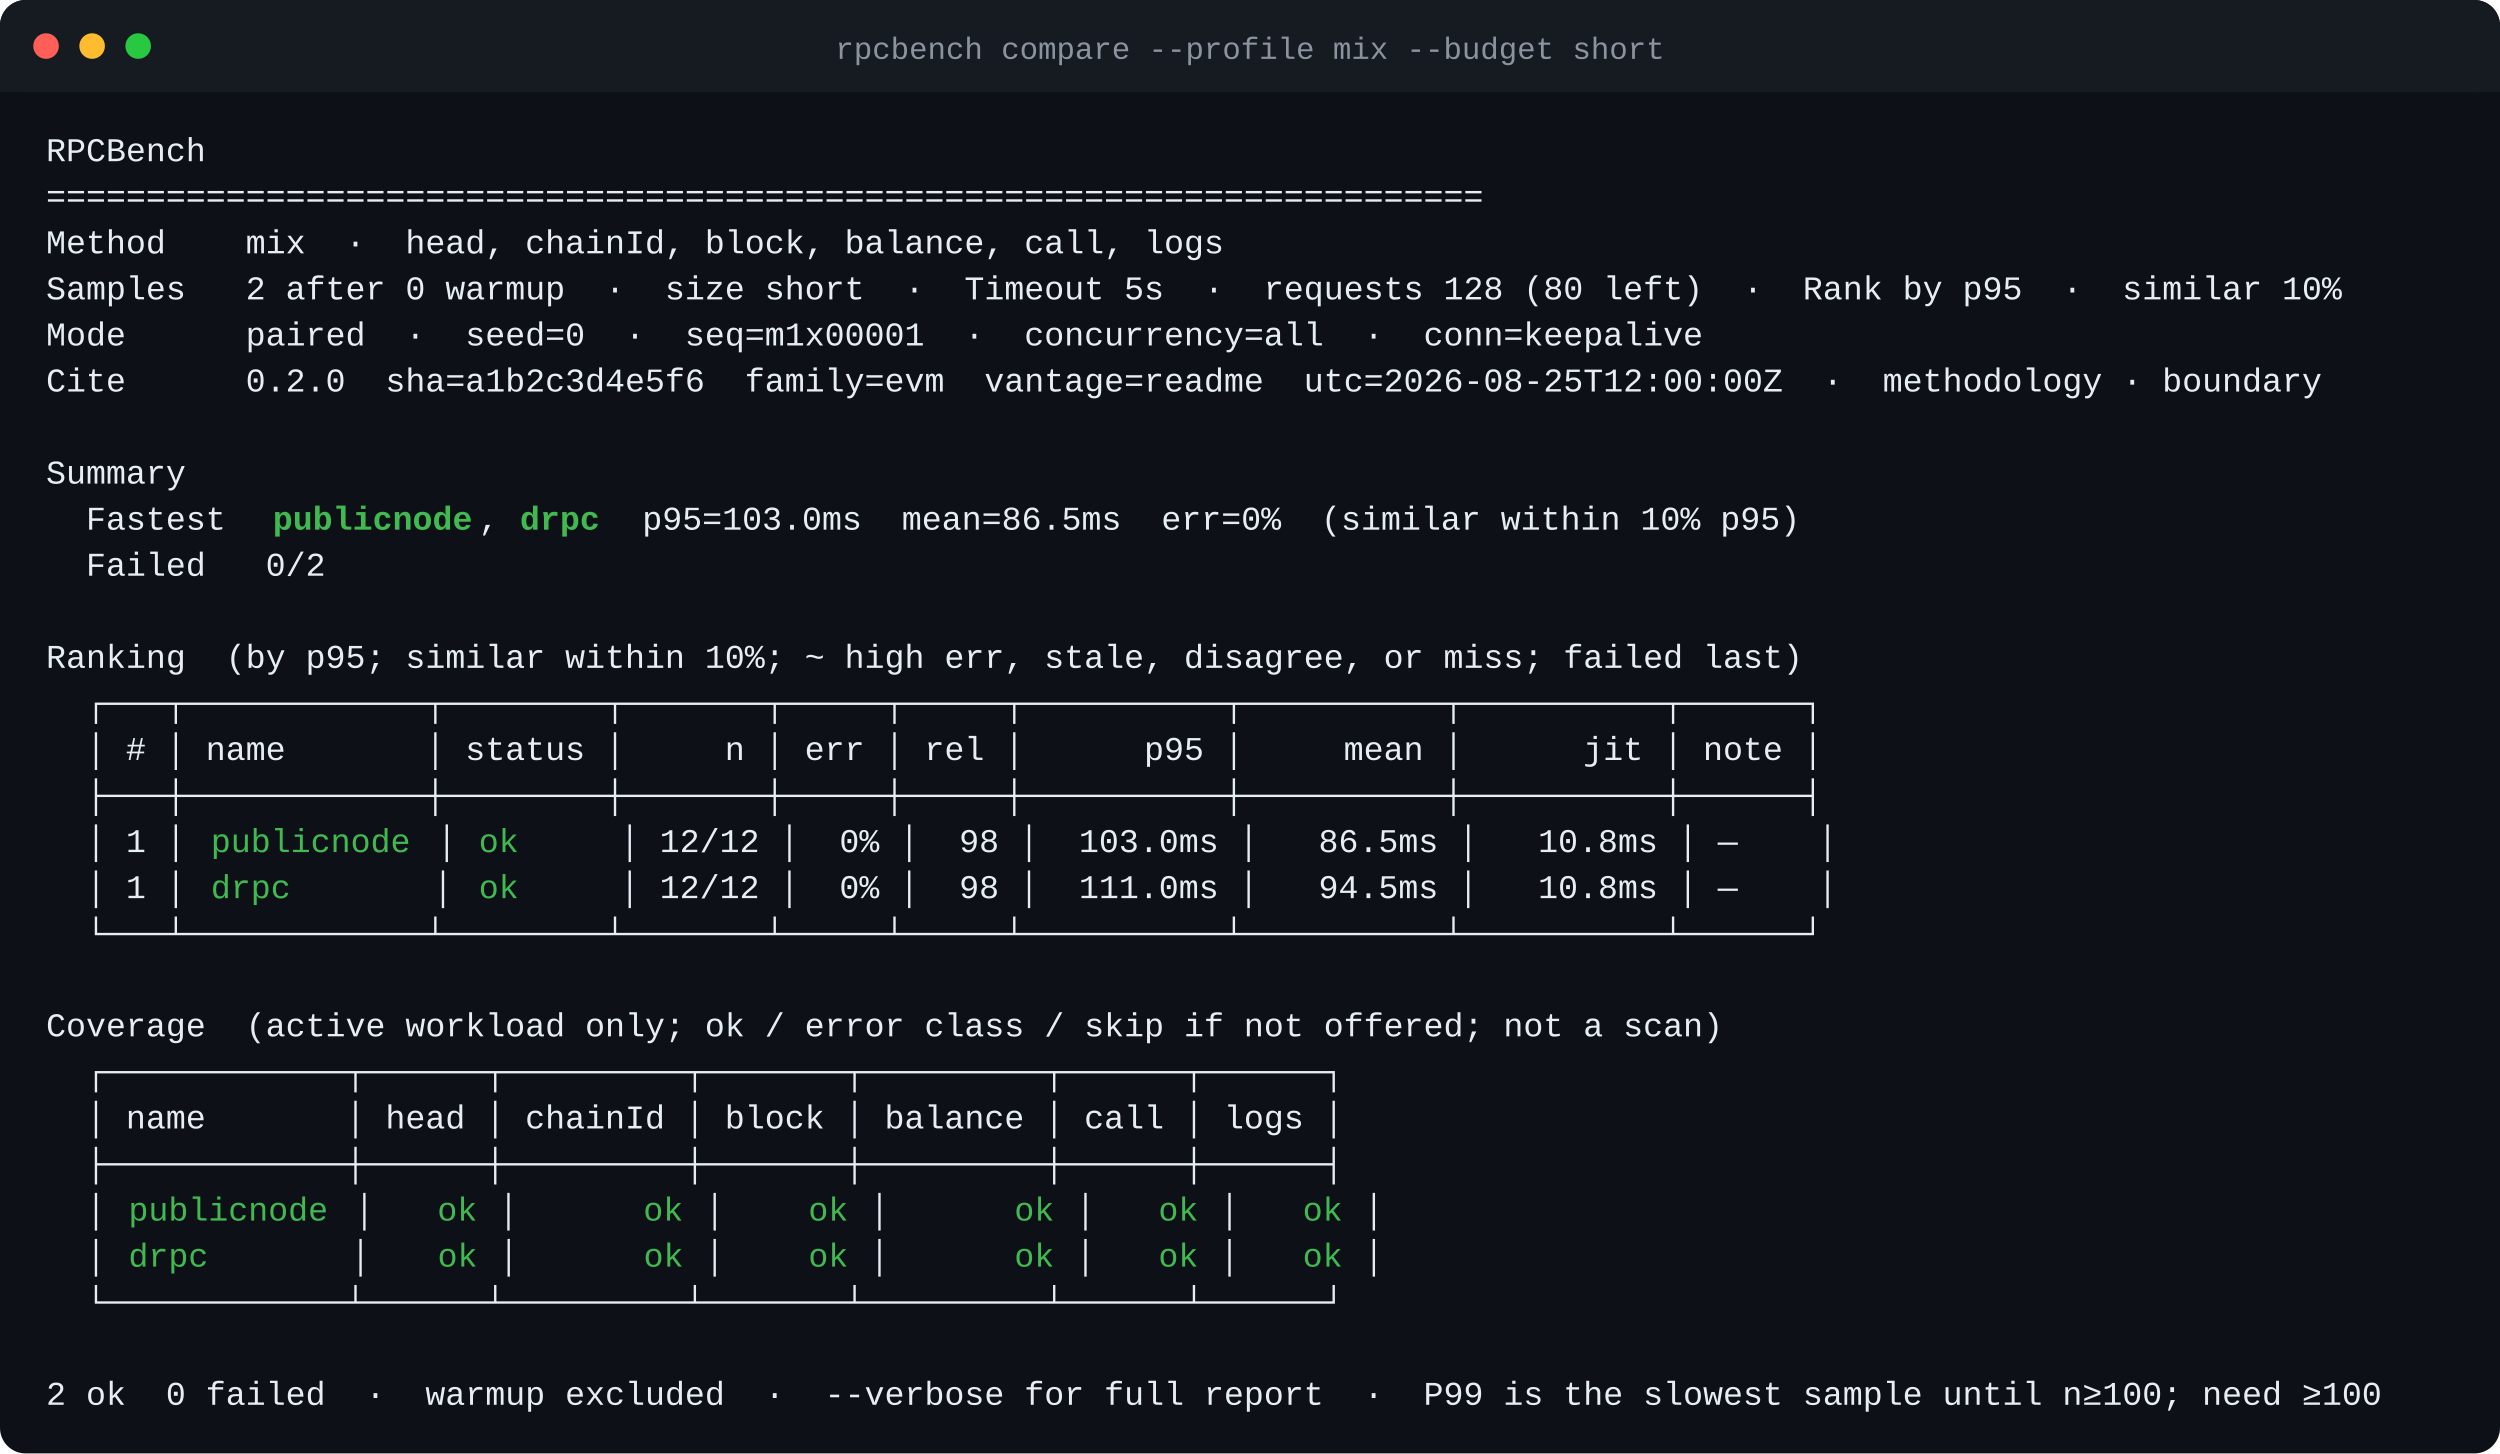
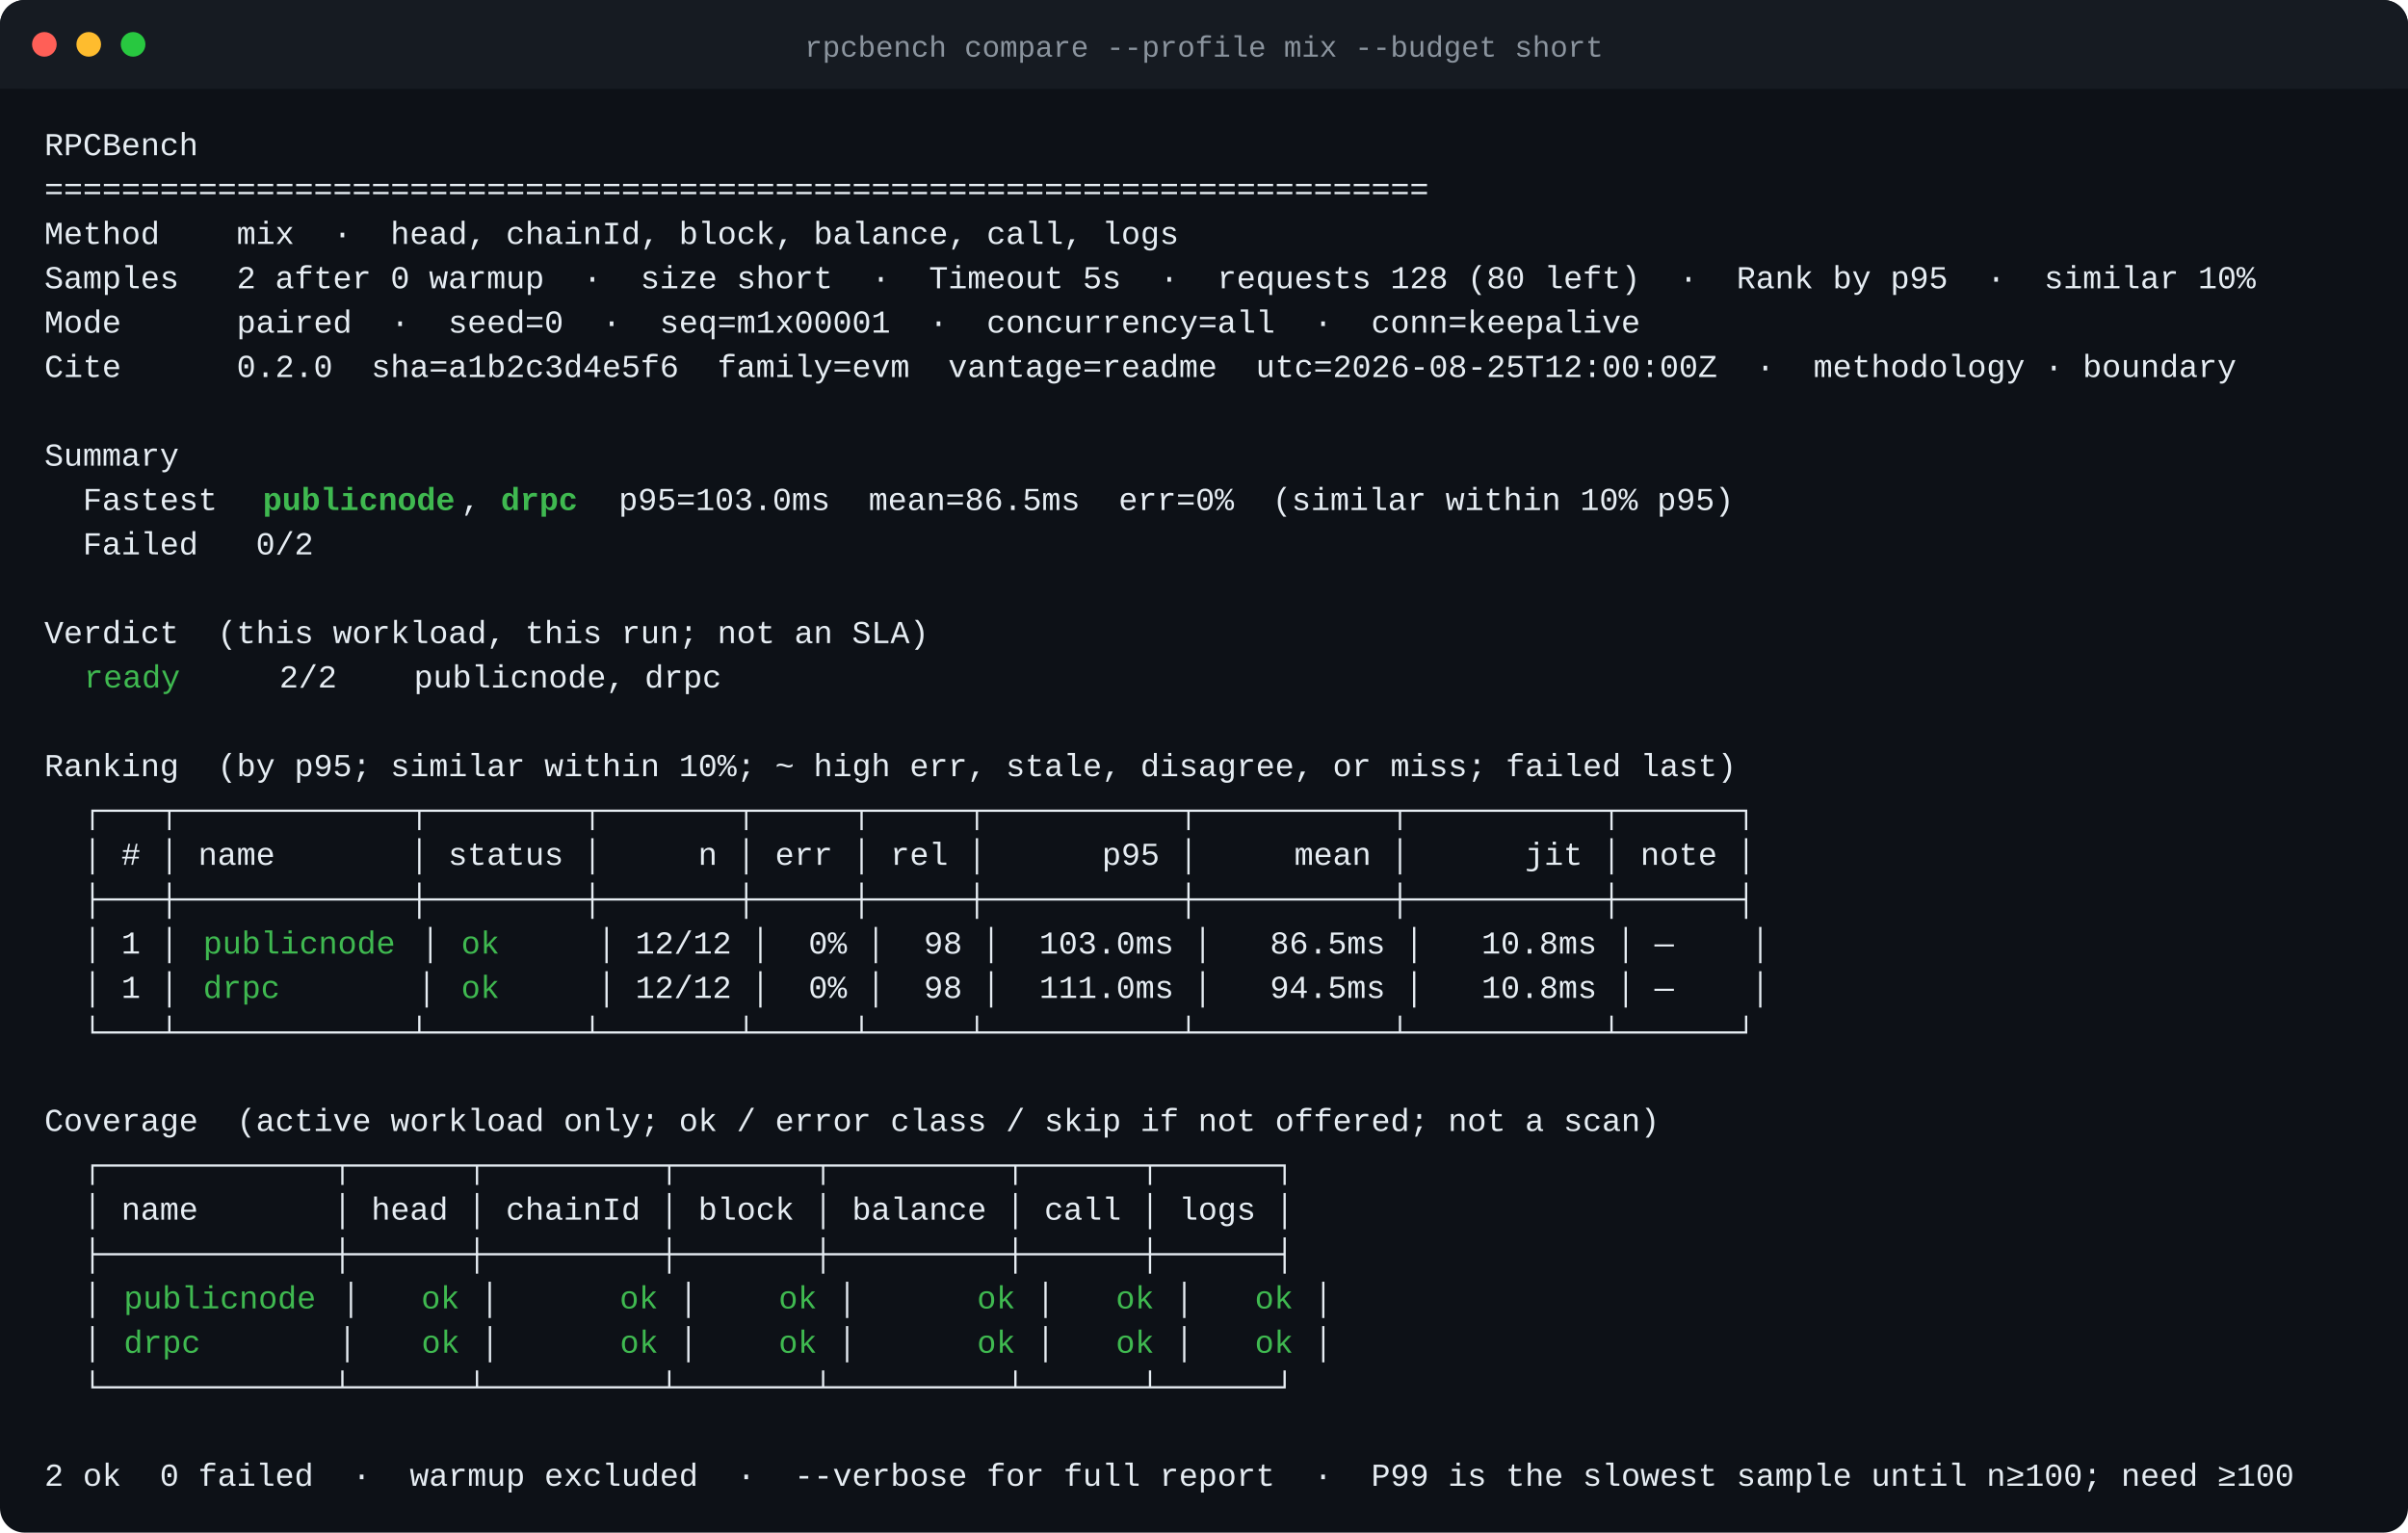
- <svg xmlns="http://www.w3.org/2000/svg" width="977" height="568" viewBox="0 0 977 568" role="img" aria-label="rpcbench compare --profile mix --budget short">
-   <rect width="977" height="568" rx="10" fill="#0d1117" />
+ <svg xmlns="http://www.w3.org/2000/svg" width="977" height="622" viewBox="0 0 977 622" role="img" aria-label="rpcbench compare --profile mix --budget short">
+   <rect width="977" height="622" rx="10" fill="#0d1117" />
  <rect width="977" height="36" rx="10" fill="#161b22" />
  <rect y="26" width="977" height="10" fill="#161b22" />
  <circle cx="18" cy="18" r="5" fill="#ff5f57" />
  <circle cx="36" cy="18" r="5" fill="#febc2e" />
  <circle cx="54" cy="18" r="5" fill="#28c840" />
  <text x="488.5" y="23" text-anchor="middle" fill="#8b949e" font-family="ui-monospace, SFMono-Regular, Menlo, Consolas, Liberation Mono, monospace" font-size="12">rpcbench compare --profile mix --budget short</text>
  <text x="18.0" y="63" fill="#e6edf3" font-family="ui-monospace, SFMono-Regular, Menlo, Consolas, Liberation Mono, monospace" font-size="13" xml:space="preserve">RPCBench</text>
  <text x="18.0" y="81" fill="#e6edf3" font-family="ui-monospace, SFMono-Regular, Menlo, Consolas, Liberation Mono, monospace" font-size="13" xml:space="preserve">========================================================================</text>
  <text x="18.0" y="99" fill="#e6edf3" font-family="ui-monospace, SFMono-Regular, Menlo, Consolas, Liberation Mono, monospace" font-size="13" xml:space="preserve">Method    mix  ·  head, chainId, block, balance, call, logs</text>
  <text x="18.0" y="117" fill="#e6edf3" font-family="ui-monospace, SFMono-Regular, Menlo, Consolas, Liberation Mono, monospace" font-size="13" xml:space="preserve">Samples   2 after 0 warmup  ·  size short  ·  Timeout 5s  ·  requests 128 (80 left)  ·  Rank by p95  ·  similar 10%</text>
  <text x="18.0" y="135" fill="#e6edf3" font-family="ui-monospace, SFMono-Regular, Menlo, Consolas, Liberation Mono, monospace" font-size="13" xml:space="preserve">Mode      paired  ·  seed=0  ·  seq=m1x00001  ·  concurrency=all  ·  conn=keepalive</text>
  <text x="18.0" y="153" fill="#e6edf3" font-family="ui-monospace, SFMono-Regular, Menlo, Consolas, Liberation Mono, monospace" font-size="13" xml:space="preserve">Cite      0.2.0  sha=a1b2c3d4e5f6  family=evm  vantage=readme  utc=2026-08-25T12:00:00Z  ·  methodology · boundary</text>
  <text x="18.0" y="189" fill="#e6edf3" font-family="ui-monospace, SFMono-Regular, Menlo, Consolas, Liberation Mono, monospace" font-size="13" xml:space="preserve">Summary</text>
  <text x="18.0" y="207" fill="#e6edf3" font-family="ui-monospace, SFMono-Regular, Menlo, Consolas, Liberation Mono, monospace" font-size="13" xml:space="preserve">  Fastest  </text>
  <text x="106.6" y="207" fill="#3fb950" font-family="ui-monospace, SFMono-Regular, Menlo, Consolas, Liberation Mono, monospace" font-size="13" font-weight="700" xml:space="preserve">publicnode</text>
  <text x="187.1" y="207" fill="#e6edf3" font-family="ui-monospace, SFMono-Regular, Menlo, Consolas, Liberation Mono, monospace" font-size="13" xml:space="preserve">, </text>
  <text x="203.2" y="207" fill="#3fb950" font-family="ui-monospace, SFMono-Regular, Menlo, Consolas, Liberation Mono, monospace" font-size="13" font-weight="700" xml:space="preserve">drpc</text>
  <text x="235.4" y="207" fill="#e6edf3" font-family="ui-monospace, SFMono-Regular, Menlo, Consolas, Liberation Mono, monospace" font-size="13" xml:space="preserve">  p95=103.0ms  mean=86.5ms  err=0%  (similar within 10% p95)</text>
  <text x="18.0" y="225" fill="#e6edf3" font-family="ui-monospace, SFMono-Regular, Menlo, Consolas, Liberation Mono, monospace" font-size="13" xml:space="preserve">  Failed   0/2</text>
-   <text x="18.0" y="261" fill="#e6edf3" font-family="ui-monospace, SFMono-Regular, Menlo, Consolas, Liberation Mono, monospace" font-size="13" xml:space="preserve">Ranking  (by p95; similar within 10%; ~ high err, stale, disagree, or miss; failed last)</text>
-   <text x="18.0" y="279" fill="#e6edf3" font-family="ui-monospace, SFMono-Regular, Menlo, Consolas, Liberation Mono, monospace" font-size="13" xml:space="preserve">  ┌───┬────────────┬────────┬───────┬─────┬─────┬──────────┬──────────┬──────────┬──────┐</text>
-   <text x="18.0" y="297" fill="#e6edf3" font-family="ui-monospace, SFMono-Regular, Menlo, Consolas, Liberation Mono, monospace" font-size="13" xml:space="preserve">  │ # │ name       │ status │     n │ err │ rel │      p95 │     mean │      jit │ note │</text>
-   <text x="18.0" y="315" fill="#e6edf3" font-family="ui-monospace, SFMono-Regular, Menlo, Consolas, Liberation Mono, monospace" font-size="13" xml:space="preserve">  ├───┼────────────┼────────┼───────┼─────┼─────┼──────────┼──────────┼──────────┼──────┤</text>
-   <text x="18.0" y="333" fill="#e6edf3" font-family="ui-monospace, SFMono-Regular, Menlo, Consolas, Liberation Mono, monospace" font-size="13" xml:space="preserve">  │ 1 │ </text>
-   <text x="82.4" y="333" fill="#3fb950" font-family="ui-monospace, SFMono-Regular, Menlo, Consolas, Liberation Mono, monospace" font-size="13" xml:space="preserve">publicnode</text>
-   <text x="162.9" y="333" fill="#e6edf3" font-family="ui-monospace, SFMono-Regular, Menlo, Consolas, Liberation Mono, monospace" font-size="13" xml:space="preserve"> │ </text>
-   <text x="187.1" y="333" fill="#3fb950" font-family="ui-monospace, SFMono-Regular, Menlo, Consolas, Liberation Mono, monospace" font-size="13" xml:space="preserve">ok</text>
-   <text x="203.2" y="333" fill="#e6edf3" font-family="ui-monospace, SFMono-Regular, Menlo, Consolas, Liberation Mono, monospace" font-size="13" xml:space="preserve">     │ 12/12 │  0% │  98 │  103.0ms │   86.5ms │   10.8ms │ —    │</text>
-   <text x="18.0" y="351" fill="#e6edf3" font-family="ui-monospace, SFMono-Regular, Menlo, Consolas, Liberation Mono, monospace" font-size="13" xml:space="preserve">  │ 1 │ </text>
-   <text x="82.4" y="351" fill="#3fb950" font-family="ui-monospace, SFMono-Regular, Menlo, Consolas, Liberation Mono, monospace" font-size="13" xml:space="preserve">drpc</text>
-   <text x="114.6" y="351" fill="#e6edf3" font-family="ui-monospace, SFMono-Regular, Menlo, Consolas, Liberation Mono, monospace" font-size="13" xml:space="preserve">       │ </text>
-   <text x="187.1" y="351" fill="#3fb950" font-family="ui-monospace, SFMono-Regular, Menlo, Consolas, Liberation Mono, monospace" font-size="13" xml:space="preserve">ok</text>
-   <text x="203.2" y="351" fill="#e6edf3" font-family="ui-monospace, SFMono-Regular, Menlo, Consolas, Liberation Mono, monospace" font-size="13" xml:space="preserve">     │ 12/12 │  0% │  98 │  111.0ms │   94.5ms │   10.8ms │ —    │</text>
-   <text x="18.0" y="369" fill="#e6edf3" font-family="ui-monospace, SFMono-Regular, Menlo, Consolas, Liberation Mono, monospace" font-size="13" xml:space="preserve">  └───┴────────────┴────────┴───────┴─────┴─────┴──────────┴──────────┴──────────┴──────┘</text>
-   <text x="18.0" y="405" fill="#e6edf3" font-family="ui-monospace, SFMono-Regular, Menlo, Consolas, Liberation Mono, monospace" font-size="13" xml:space="preserve">Coverage  (active workload only; ok / error class / skip if not offered; not a scan)</text>
-   <text x="18.0" y="423" fill="#e6edf3" font-family="ui-monospace, SFMono-Regular, Menlo, Consolas, Liberation Mono, monospace" font-size="13" xml:space="preserve">  ┌────────────┬──────┬─────────┬───────┬─────────┬──────┬──────┐</text>
-   <text x="18.0" y="441" fill="#e6edf3" font-family="ui-monospace, SFMono-Regular, Menlo, Consolas, Liberation Mono, monospace" font-size="13" xml:space="preserve">  │ name       │ head │ chainId │ block │ balance │ call │ logs │</text>
-   <text x="18.0" y="459" fill="#e6edf3" font-family="ui-monospace, SFMono-Regular, Menlo, Consolas, Liberation Mono, monospace" font-size="13" xml:space="preserve">  ├────────────┼──────┼─────────┼───────┼─────────┼──────┼──────┤</text>
-   <text x="18.0" y="477" fill="#e6edf3" font-family="ui-monospace, SFMono-Regular, Menlo, Consolas, Liberation Mono, monospace" font-size="13" xml:space="preserve">  │ </text>
-   <text x="50.2" y="477" fill="#3fb950" font-family="ui-monospace, SFMono-Regular, Menlo, Consolas, Liberation Mono, monospace" font-size="13" xml:space="preserve">publicnode</text>
-   <text x="130.7" y="477" fill="#e6edf3" font-family="ui-monospace, SFMono-Regular, Menlo, Consolas, Liberation Mono, monospace" font-size="13" xml:space="preserve"> │   </text>
-   <text x="170.9" y="477" fill="#3fb950" font-family="ui-monospace, SFMono-Regular, Menlo, Consolas, Liberation Mono, monospace" font-size="13" xml:space="preserve">ok</text>
-   <text x="187.0" y="477" fill="#e6edf3" font-family="ui-monospace, SFMono-Regular, Menlo, Consolas, Liberation Mono, monospace" font-size="13" xml:space="preserve"> │      </text>
-   <text x="251.4" y="477" fill="#3fb950" font-family="ui-monospace, SFMono-Regular, Menlo, Consolas, Liberation Mono, monospace" font-size="13" xml:space="preserve">ok</text>
-   <text x="267.6" y="477" fill="#e6edf3" font-family="ui-monospace, SFMono-Regular, Menlo, Consolas, Liberation Mono, monospace" font-size="13" xml:space="preserve"> │    </text>
-   <text x="315.9" y="477" fill="#3fb950" font-family="ui-monospace, SFMono-Regular, Menlo, Consolas, Liberation Mono, monospace" font-size="13" xml:space="preserve">ok</text>
-   <text x="332.0" y="477" fill="#e6edf3" font-family="ui-monospace, SFMono-Regular, Menlo, Consolas, Liberation Mono, monospace" font-size="13" xml:space="preserve"> │      </text>
-   <text x="396.4" y="477" fill="#3fb950" font-family="ui-monospace, SFMono-Regular, Menlo, Consolas, Liberation Mono, monospace" font-size="13" xml:space="preserve">ok</text>
-   <text x="412.5" y="477" fill="#e6edf3" font-family="ui-monospace, SFMono-Regular, Menlo, Consolas, Liberation Mono, monospace" font-size="13" xml:space="preserve"> │   </text>
-   <text x="452.7" y="477" fill="#3fb950" font-family="ui-monospace, SFMono-Regular, Menlo, Consolas, Liberation Mono, monospace" font-size="13" xml:space="preserve">ok</text>
-   <text x="468.8" y="477" fill="#e6edf3" font-family="ui-monospace, SFMono-Regular, Menlo, Consolas, Liberation Mono, monospace" font-size="13" xml:space="preserve"> │   </text>
-   <text x="509.1" y="477" fill="#3fb950" font-family="ui-monospace, SFMono-Regular, Menlo, Consolas, Liberation Mono, monospace" font-size="13" xml:space="preserve">ok</text>
-   <text x="525.2" y="477" fill="#e6edf3" font-family="ui-monospace, SFMono-Regular, Menlo, Consolas, Liberation Mono, monospace" font-size="13" xml:space="preserve"> │</text>
-   <text x="18.0" y="495" fill="#e6edf3" font-family="ui-monospace, SFMono-Regular, Menlo, Consolas, Liberation Mono, monospace" font-size="13" xml:space="preserve">  │ </text>
-   <text x="50.2" y="495" fill="#3fb950" font-family="ui-monospace, SFMono-Regular, Menlo, Consolas, Liberation Mono, monospace" font-size="13" xml:space="preserve">drpc</text>
-   <text x="82.4" y="495" fill="#e6edf3" font-family="ui-monospace, SFMono-Regular, Menlo, Consolas, Liberation Mono, monospace" font-size="13" xml:space="preserve">       │   </text>
-   <text x="171.0" y="495" fill="#3fb950" font-family="ui-monospace, SFMono-Regular, Menlo, Consolas, Liberation Mono, monospace" font-size="13" xml:space="preserve">ok</text>
-   <text x="187.1" y="495" fill="#e6edf3" font-family="ui-monospace, SFMono-Regular, Menlo, Consolas, Liberation Mono, monospace" font-size="13" xml:space="preserve"> │      </text>
-   <text x="251.5" y="495" fill="#3fb950" font-family="ui-monospace, SFMono-Regular, Menlo, Consolas, Liberation Mono, monospace" font-size="13" xml:space="preserve">ok</text>
-   <text x="267.6" y="495" fill="#e6edf3" font-family="ui-monospace, SFMono-Regular, Menlo, Consolas, Liberation Mono, monospace" font-size="13" xml:space="preserve"> │    </text>
-   <text x="315.9" y="495" fill="#3fb950" font-family="ui-monospace, SFMono-Regular, Menlo, Consolas, Liberation Mono, monospace" font-size="13" xml:space="preserve">ok</text>
-   <text x="332.0" y="495" fill="#e6edf3" font-family="ui-monospace, SFMono-Regular, Menlo, Consolas, Liberation Mono, monospace" font-size="13" xml:space="preserve"> │      </text>
-   <text x="396.4" y="495" fill="#3fb950" font-family="ui-monospace, SFMono-Regular, Menlo, Consolas, Liberation Mono, monospace" font-size="13" xml:space="preserve">ok</text>
-   <text x="412.5" y="495" fill="#e6edf3" font-family="ui-monospace, SFMono-Regular, Menlo, Consolas, Liberation Mono, monospace" font-size="13" xml:space="preserve"> │   </text>
-   <text x="452.7" y="495" fill="#3fb950" font-family="ui-monospace, SFMono-Regular, Menlo, Consolas, Liberation Mono, monospace" font-size="13" xml:space="preserve">ok</text>
-   <text x="468.8" y="495" fill="#e6edf3" font-family="ui-monospace, SFMono-Regular, Menlo, Consolas, Liberation Mono, monospace" font-size="13" xml:space="preserve"> │   </text>
-   <text x="509.1" y="495" fill="#3fb950" font-family="ui-monospace, SFMono-Regular, Menlo, Consolas, Liberation Mono, monospace" font-size="13" xml:space="preserve">ok</text>
-   <text x="525.2" y="495" fill="#e6edf3" font-family="ui-monospace, SFMono-Regular, Menlo, Consolas, Liberation Mono, monospace" font-size="13" xml:space="preserve"> │</text>
-   <text x="18.0" y="513" fill="#e6edf3" font-family="ui-monospace, SFMono-Regular, Menlo, Consolas, Liberation Mono, monospace" font-size="13" xml:space="preserve">  └────────────┴──────┴─────────┴───────┴─────────┴──────┴──────┘</text>
-   <text x="18.0" y="549" fill="#e6edf3" font-family="ui-monospace, SFMono-Regular, Menlo, Consolas, Liberation Mono, monospace" font-size="13" xml:space="preserve">2 ok  0 failed  ·  warmup excluded  ·  --verbose for full report  ·  P99 is the slowest sample until n≥100; need ≥100</text>
+   <text x="18.0" y="261" fill="#e6edf3" font-family="ui-monospace, SFMono-Regular, Menlo, Consolas, Liberation Mono, monospace" font-size="13" xml:space="preserve">Verdict  (this workload, this run; not an SLA)</text>
+   <text x="18.0" y="279" fill="#e6edf3" font-family="ui-monospace, SFMono-Regular, Menlo, Consolas, Liberation Mono, monospace" font-size="13" xml:space="preserve">  </text>
+   <text x="34.1" y="279" fill="#3fb950" font-family="ui-monospace, SFMono-Regular, Menlo, Consolas, Liberation Mono, monospace" font-size="13" xml:space="preserve">ready</text>
+   <text x="74.3" y="279" fill="#e6edf3" font-family="ui-monospace, SFMono-Regular, Menlo, Consolas, Liberation Mono, monospace" font-size="13" xml:space="preserve">     2/2    publicnode, drpc</text>
+   <text x="18.0" y="315" fill="#e6edf3" font-family="ui-monospace, SFMono-Regular, Menlo, Consolas, Liberation Mono, monospace" font-size="13" xml:space="preserve">Ranking  (by p95; similar within 10%; ~ high err, stale, disagree, or miss; failed last)</text>
+   <text x="18.0" y="333" fill="#e6edf3" font-family="ui-monospace, SFMono-Regular, Menlo, Consolas, Liberation Mono, monospace" font-size="13" xml:space="preserve">  ┌───┬────────────┬────────┬───────┬─────┬─────┬──────────┬──────────┬──────────┬──────┐</text>
+   <text x="18.0" y="351" fill="#e6edf3" font-family="ui-monospace, SFMono-Regular, Menlo, Consolas, Liberation Mono, monospace" font-size="13" xml:space="preserve">  │ # │ name       │ status │     n │ err │ rel │      p95 │     mean │      jit │ note │</text>
+   <text x="18.0" y="369" fill="#e6edf3" font-family="ui-monospace, SFMono-Regular, Menlo, Consolas, Liberation Mono, monospace" font-size="13" xml:space="preserve">  ├───┼────────────┼────────┼───────┼─────┼─────┼──────────┼──────────┼──────────┼──────┤</text>
+   <text x="18.0" y="387" fill="#e6edf3" font-family="ui-monospace, SFMono-Regular, Menlo, Consolas, Liberation Mono, monospace" font-size="13" xml:space="preserve">  │ 1 │ </text>
+   <text x="82.4" y="387" fill="#3fb950" font-family="ui-monospace, SFMono-Regular, Menlo, Consolas, Liberation Mono, monospace" font-size="13" xml:space="preserve">publicnode</text>
+   <text x="162.9" y="387" fill="#e6edf3" font-family="ui-monospace, SFMono-Regular, Menlo, Consolas, Liberation Mono, monospace" font-size="13" xml:space="preserve"> │ </text>
+   <text x="187.1" y="387" fill="#3fb950" font-family="ui-monospace, SFMono-Regular, Menlo, Consolas, Liberation Mono, monospace" font-size="13" xml:space="preserve">ok</text>
+   <text x="203.2" y="387" fill="#e6edf3" font-family="ui-monospace, SFMono-Regular, Menlo, Consolas, Liberation Mono, monospace" font-size="13" xml:space="preserve">     │ 12/12 │  0% │  98 │  103.0ms │   86.5ms │   10.8ms │ —    │</text>
+   <text x="18.0" y="405" fill="#e6edf3" font-family="ui-monospace, SFMono-Regular, Menlo, Consolas, Liberation Mono, monospace" font-size="13" xml:space="preserve">  │ 1 │ </text>
+   <text x="82.4" y="405" fill="#3fb950" font-family="ui-monospace, SFMono-Regular, Menlo, Consolas, Liberation Mono, monospace" font-size="13" xml:space="preserve">drpc</text>
+   <text x="114.6" y="405" fill="#e6edf3" font-family="ui-monospace, SFMono-Regular, Menlo, Consolas, Liberation Mono, monospace" font-size="13" xml:space="preserve">       │ </text>
+   <text x="187.1" y="405" fill="#3fb950" font-family="ui-monospace, SFMono-Regular, Menlo, Consolas, Liberation Mono, monospace" font-size="13" xml:space="preserve">ok</text>
+   <text x="203.2" y="405" fill="#e6edf3" font-family="ui-monospace, SFMono-Regular, Menlo, Consolas, Liberation Mono, monospace" font-size="13" xml:space="preserve">     │ 12/12 │  0% │  98 │  111.0ms │   94.5ms │   10.8ms │ —    │</text>
+   <text x="18.0" y="423" fill="#e6edf3" font-family="ui-monospace, SFMono-Regular, Menlo, Consolas, Liberation Mono, monospace" font-size="13" xml:space="preserve">  └───┴────────────┴────────┴───────┴─────┴─────┴──────────┴──────────┴──────────┴──────┘</text>
+   <text x="18.0" y="459" fill="#e6edf3" font-family="ui-monospace, SFMono-Regular, Menlo, Consolas, Liberation Mono, monospace" font-size="13" xml:space="preserve">Coverage  (active workload only; ok / error class / skip if not offered; not a scan)</text>
+   <text x="18.0" y="477" fill="#e6edf3" font-family="ui-monospace, SFMono-Regular, Menlo, Consolas, Liberation Mono, monospace" font-size="13" xml:space="preserve">  ┌────────────┬──────┬─────────┬───────┬─────────┬──────┬──────┐</text>
+   <text x="18.0" y="495" fill="#e6edf3" font-family="ui-monospace, SFMono-Regular, Menlo, Consolas, Liberation Mono, monospace" font-size="13" xml:space="preserve">  │ name       │ head │ chainId │ block │ balance │ call │ logs │</text>
+   <text x="18.0" y="513" fill="#e6edf3" font-family="ui-monospace, SFMono-Regular, Menlo, Consolas, Liberation Mono, monospace" font-size="13" xml:space="preserve">  ├────────────┼──────┼─────────┼───────┼─────────┼──────┼──────┤</text>
+   <text x="18.0" y="531" fill="#e6edf3" font-family="ui-monospace, SFMono-Regular, Menlo, Consolas, Liberation Mono, monospace" font-size="13" xml:space="preserve">  │ </text>
+   <text x="50.2" y="531" fill="#3fb950" font-family="ui-monospace, SFMono-Regular, Menlo, Consolas, Liberation Mono, monospace" font-size="13" xml:space="preserve">publicnode</text>
+   <text x="130.7" y="531" fill="#e6edf3" font-family="ui-monospace, SFMono-Regular, Menlo, Consolas, Liberation Mono, monospace" font-size="13" xml:space="preserve"> │   </text>
+   <text x="170.9" y="531" fill="#3fb950" font-family="ui-monospace, SFMono-Regular, Menlo, Consolas, Liberation Mono, monospace" font-size="13" xml:space="preserve">ok</text>
+   <text x="187.0" y="531" fill="#e6edf3" font-family="ui-monospace, SFMono-Regular, Menlo, Consolas, Liberation Mono, monospace" font-size="13" xml:space="preserve"> │      </text>
+   <text x="251.4" y="531" fill="#3fb950" font-family="ui-monospace, SFMono-Regular, Menlo, Consolas, Liberation Mono, monospace" font-size="13" xml:space="preserve">ok</text>
+   <text x="267.6" y="531" fill="#e6edf3" font-family="ui-monospace, SFMono-Regular, Menlo, Consolas, Liberation Mono, monospace" font-size="13" xml:space="preserve"> │    </text>
+   <text x="315.9" y="531" fill="#3fb950" font-family="ui-monospace, SFMono-Regular, Menlo, Consolas, Liberation Mono, monospace" font-size="13" xml:space="preserve">ok</text>
+   <text x="332.0" y="531" fill="#e6edf3" font-family="ui-monospace, SFMono-Regular, Menlo, Consolas, Liberation Mono, monospace" font-size="13" xml:space="preserve"> │      </text>
+   <text x="396.4" y="531" fill="#3fb950" font-family="ui-monospace, SFMono-Regular, Menlo, Consolas, Liberation Mono, monospace" font-size="13" xml:space="preserve">ok</text>
+   <text x="412.5" y="531" fill="#e6edf3" font-family="ui-monospace, SFMono-Regular, Menlo, Consolas, Liberation Mono, monospace" font-size="13" xml:space="preserve"> │   </text>
+   <text x="452.7" y="531" fill="#3fb950" font-family="ui-monospace, SFMono-Regular, Menlo, Consolas, Liberation Mono, monospace" font-size="13" xml:space="preserve">ok</text>
+   <text x="468.8" y="531" fill="#e6edf3" font-family="ui-monospace, SFMono-Regular, Menlo, Consolas, Liberation Mono, monospace" font-size="13" xml:space="preserve"> │   </text>
+   <text x="509.1" y="531" fill="#3fb950" font-family="ui-monospace, SFMono-Regular, Menlo, Consolas, Liberation Mono, monospace" font-size="13" xml:space="preserve">ok</text>
+   <text x="525.2" y="531" fill="#e6edf3" font-family="ui-monospace, SFMono-Regular, Menlo, Consolas, Liberation Mono, monospace" font-size="13" xml:space="preserve"> │</text>
+   <text x="18.0" y="549" fill="#e6edf3" font-family="ui-monospace, SFMono-Regular, Menlo, Consolas, Liberation Mono, monospace" font-size="13" xml:space="preserve">  │ </text>
+   <text x="50.2" y="549" fill="#3fb950" font-family="ui-monospace, SFMono-Regular, Menlo, Consolas, Liberation Mono, monospace" font-size="13" xml:space="preserve">drpc</text>
+   <text x="82.4" y="549" fill="#e6edf3" font-family="ui-monospace, SFMono-Regular, Menlo, Consolas, Liberation Mono, monospace" font-size="13" xml:space="preserve">       │   </text>
+   <text x="171.0" y="549" fill="#3fb950" font-family="ui-monospace, SFMono-Regular, Menlo, Consolas, Liberation Mono, monospace" font-size="13" xml:space="preserve">ok</text>
+   <text x="187.1" y="549" fill="#e6edf3" font-family="ui-monospace, SFMono-Regular, Menlo, Consolas, Liberation Mono, monospace" font-size="13" xml:space="preserve"> │      </text>
+   <text x="251.5" y="549" fill="#3fb950" font-family="ui-monospace, SFMono-Regular, Menlo, Consolas, Liberation Mono, monospace" font-size="13" xml:space="preserve">ok</text>
+   <text x="267.6" y="549" fill="#e6edf3" font-family="ui-monospace, SFMono-Regular, Menlo, Consolas, Liberation Mono, monospace" font-size="13" xml:space="preserve"> │    </text>
+   <text x="315.9" y="549" fill="#3fb950" font-family="ui-monospace, SFMono-Regular, Menlo, Consolas, Liberation Mono, monospace" font-size="13" xml:space="preserve">ok</text>
+   <text x="332.0" y="549" fill="#e6edf3" font-family="ui-monospace, SFMono-Regular, Menlo, Consolas, Liberation Mono, monospace" font-size="13" xml:space="preserve"> │      </text>
+   <text x="396.4" y="549" fill="#3fb950" font-family="ui-monospace, SFMono-Regular, Menlo, Consolas, Liberation Mono, monospace" font-size="13" xml:space="preserve">ok</text>
+   <text x="412.5" y="549" fill="#e6edf3" font-family="ui-monospace, SFMono-Regular, Menlo, Consolas, Liberation Mono, monospace" font-size="13" xml:space="preserve"> │   </text>
+   <text x="452.7" y="549" fill="#3fb950" font-family="ui-monospace, SFMono-Regular, Menlo, Consolas, Liberation Mono, monospace" font-size="13" xml:space="preserve">ok</text>
+   <text x="468.8" y="549" fill="#e6edf3" font-family="ui-monospace, SFMono-Regular, Menlo, Consolas, Liberation Mono, monospace" font-size="13" xml:space="preserve"> │   </text>
+   <text x="509.1" y="549" fill="#3fb950" font-family="ui-monospace, SFMono-Regular, Menlo, Consolas, Liberation Mono, monospace" font-size="13" xml:space="preserve">ok</text>
+   <text x="525.2" y="549" fill="#e6edf3" font-family="ui-monospace, SFMono-Regular, Menlo, Consolas, Liberation Mono, monospace" font-size="13" xml:space="preserve"> │</text>
+   <text x="18.0" y="567" fill="#e6edf3" font-family="ui-monospace, SFMono-Regular, Menlo, Consolas, Liberation Mono, monospace" font-size="13" xml:space="preserve">  └────────────┴──────┴─────────┴───────┴─────────┴──────┴──────┘</text>
+   <text x="18.0" y="603" fill="#e6edf3" font-family="ui-monospace, SFMono-Regular, Menlo, Consolas, Liberation Mono, monospace" font-size="13" xml:space="preserve">2 ok  0 failed  ·  warmup excluded  ·  --verbose for full report  ·  P99 is the slowest sample until n≥100; need ≥100</text>
</svg>
